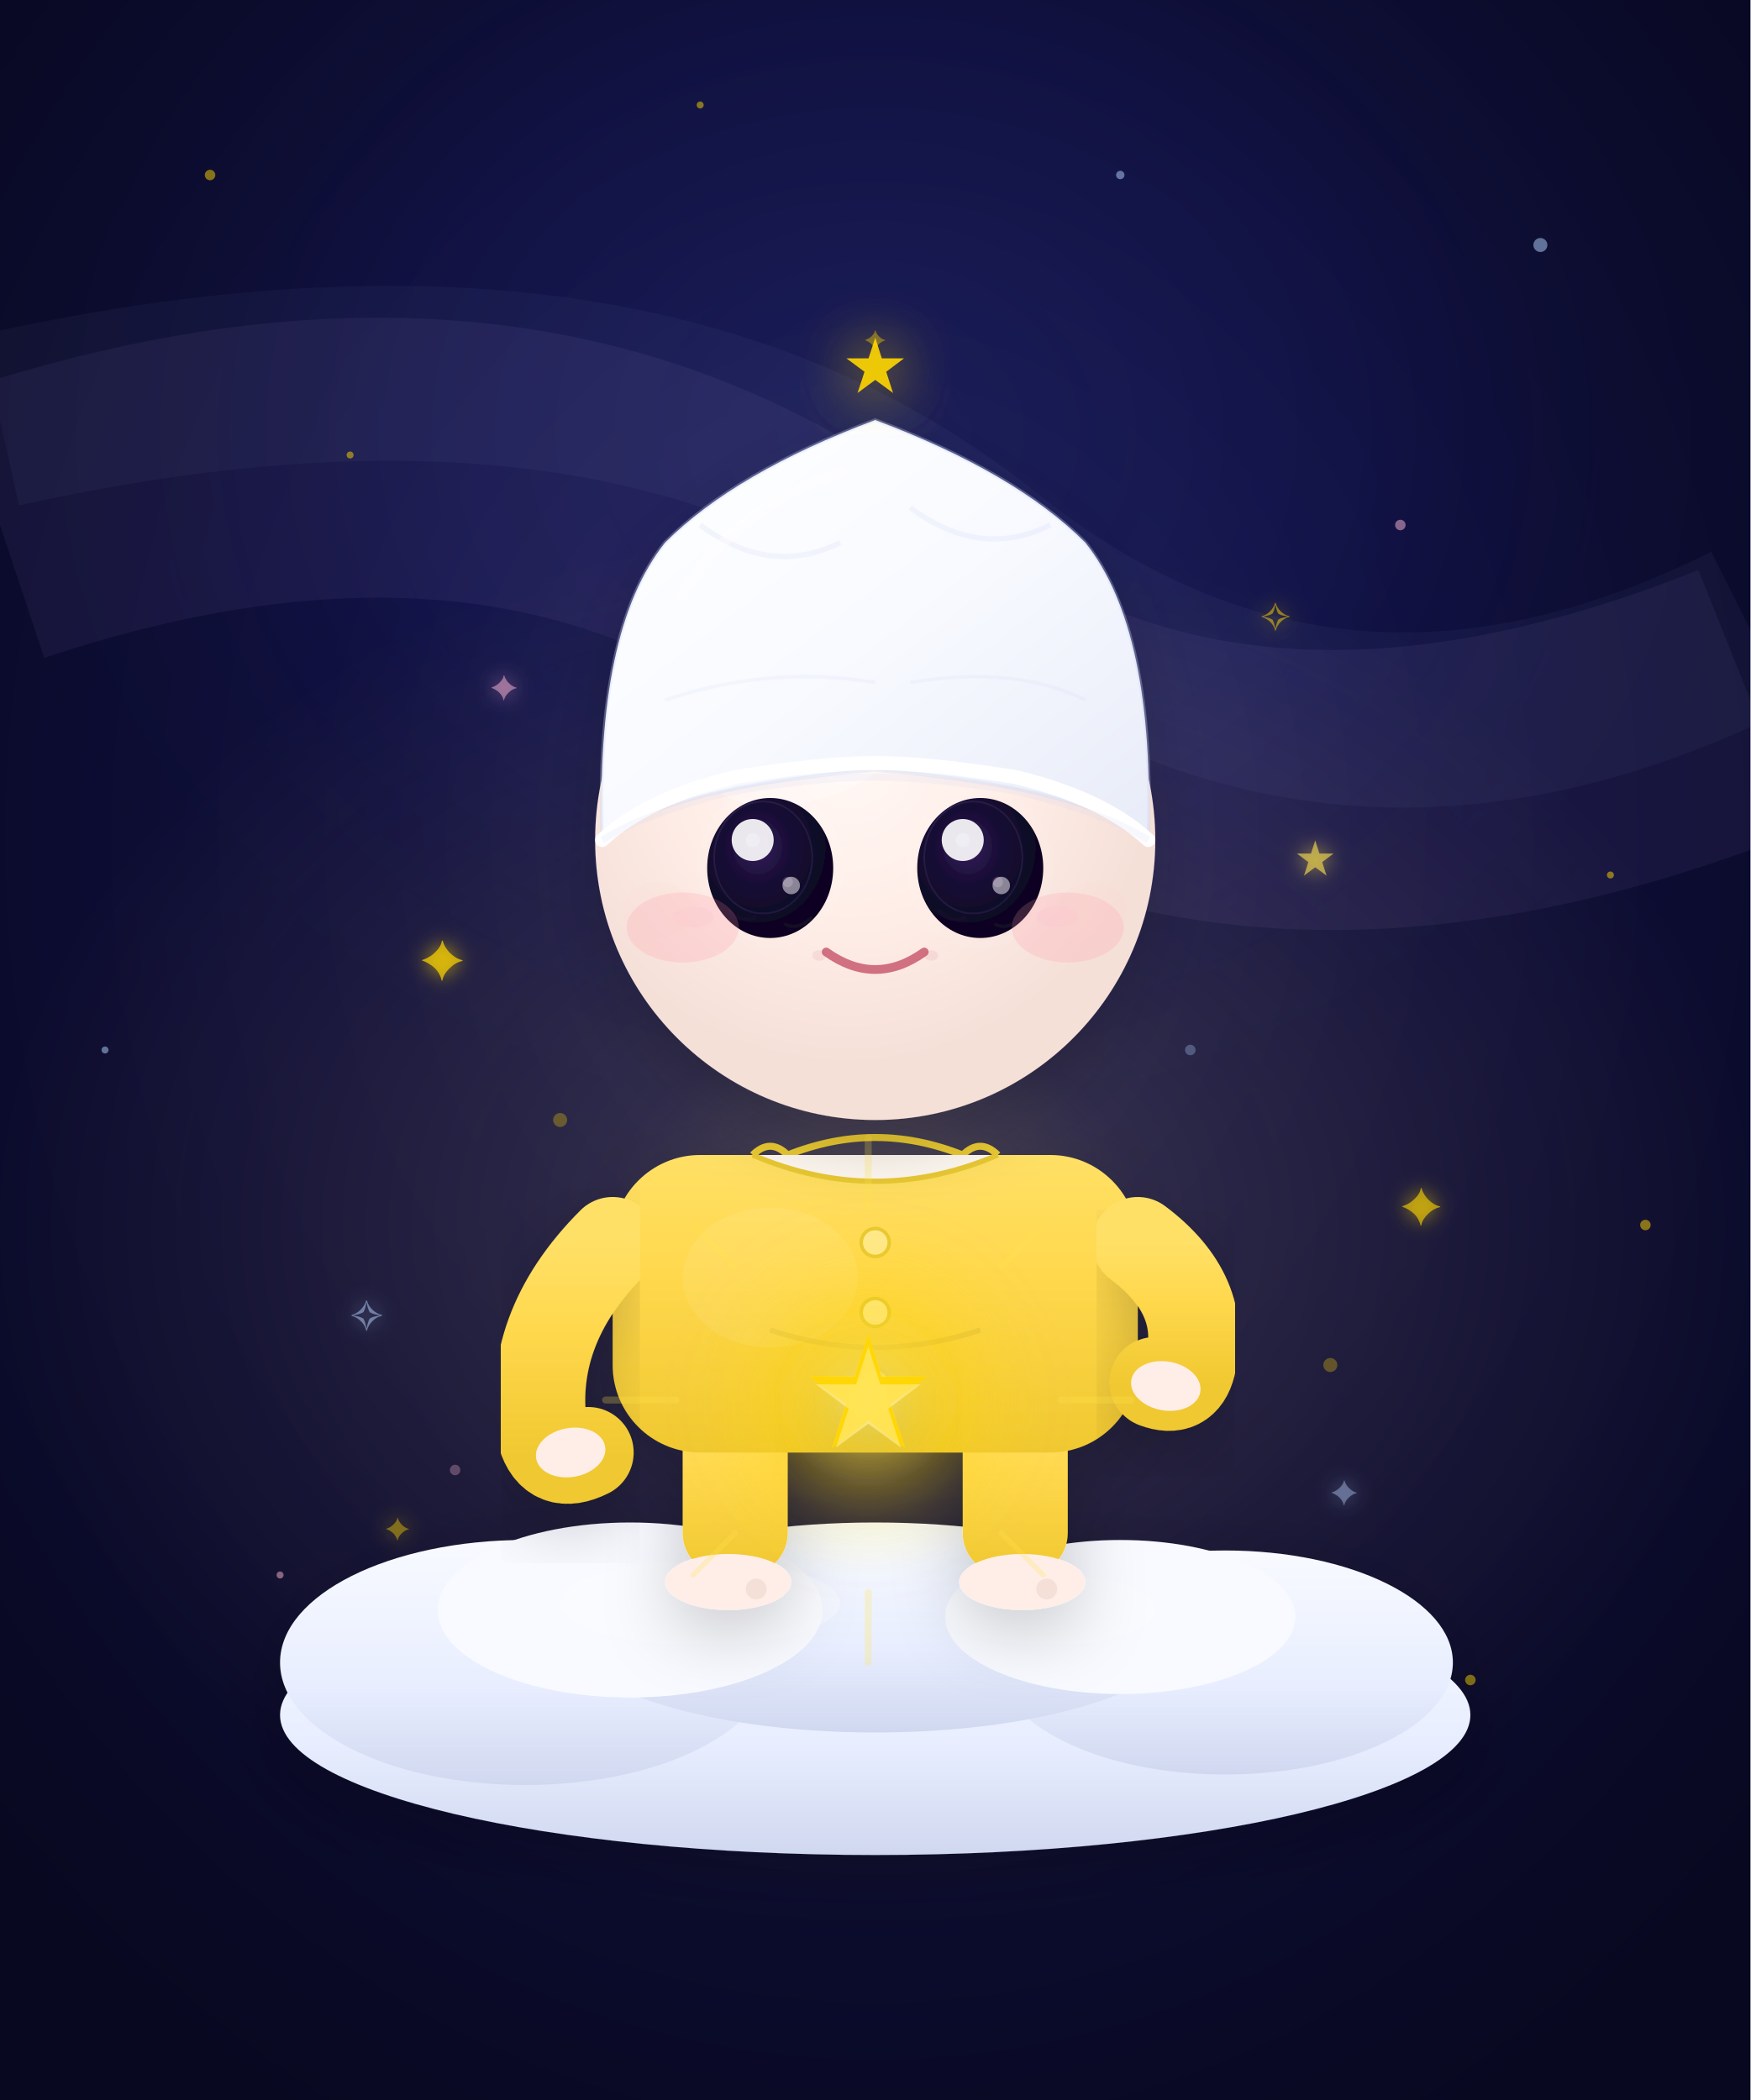
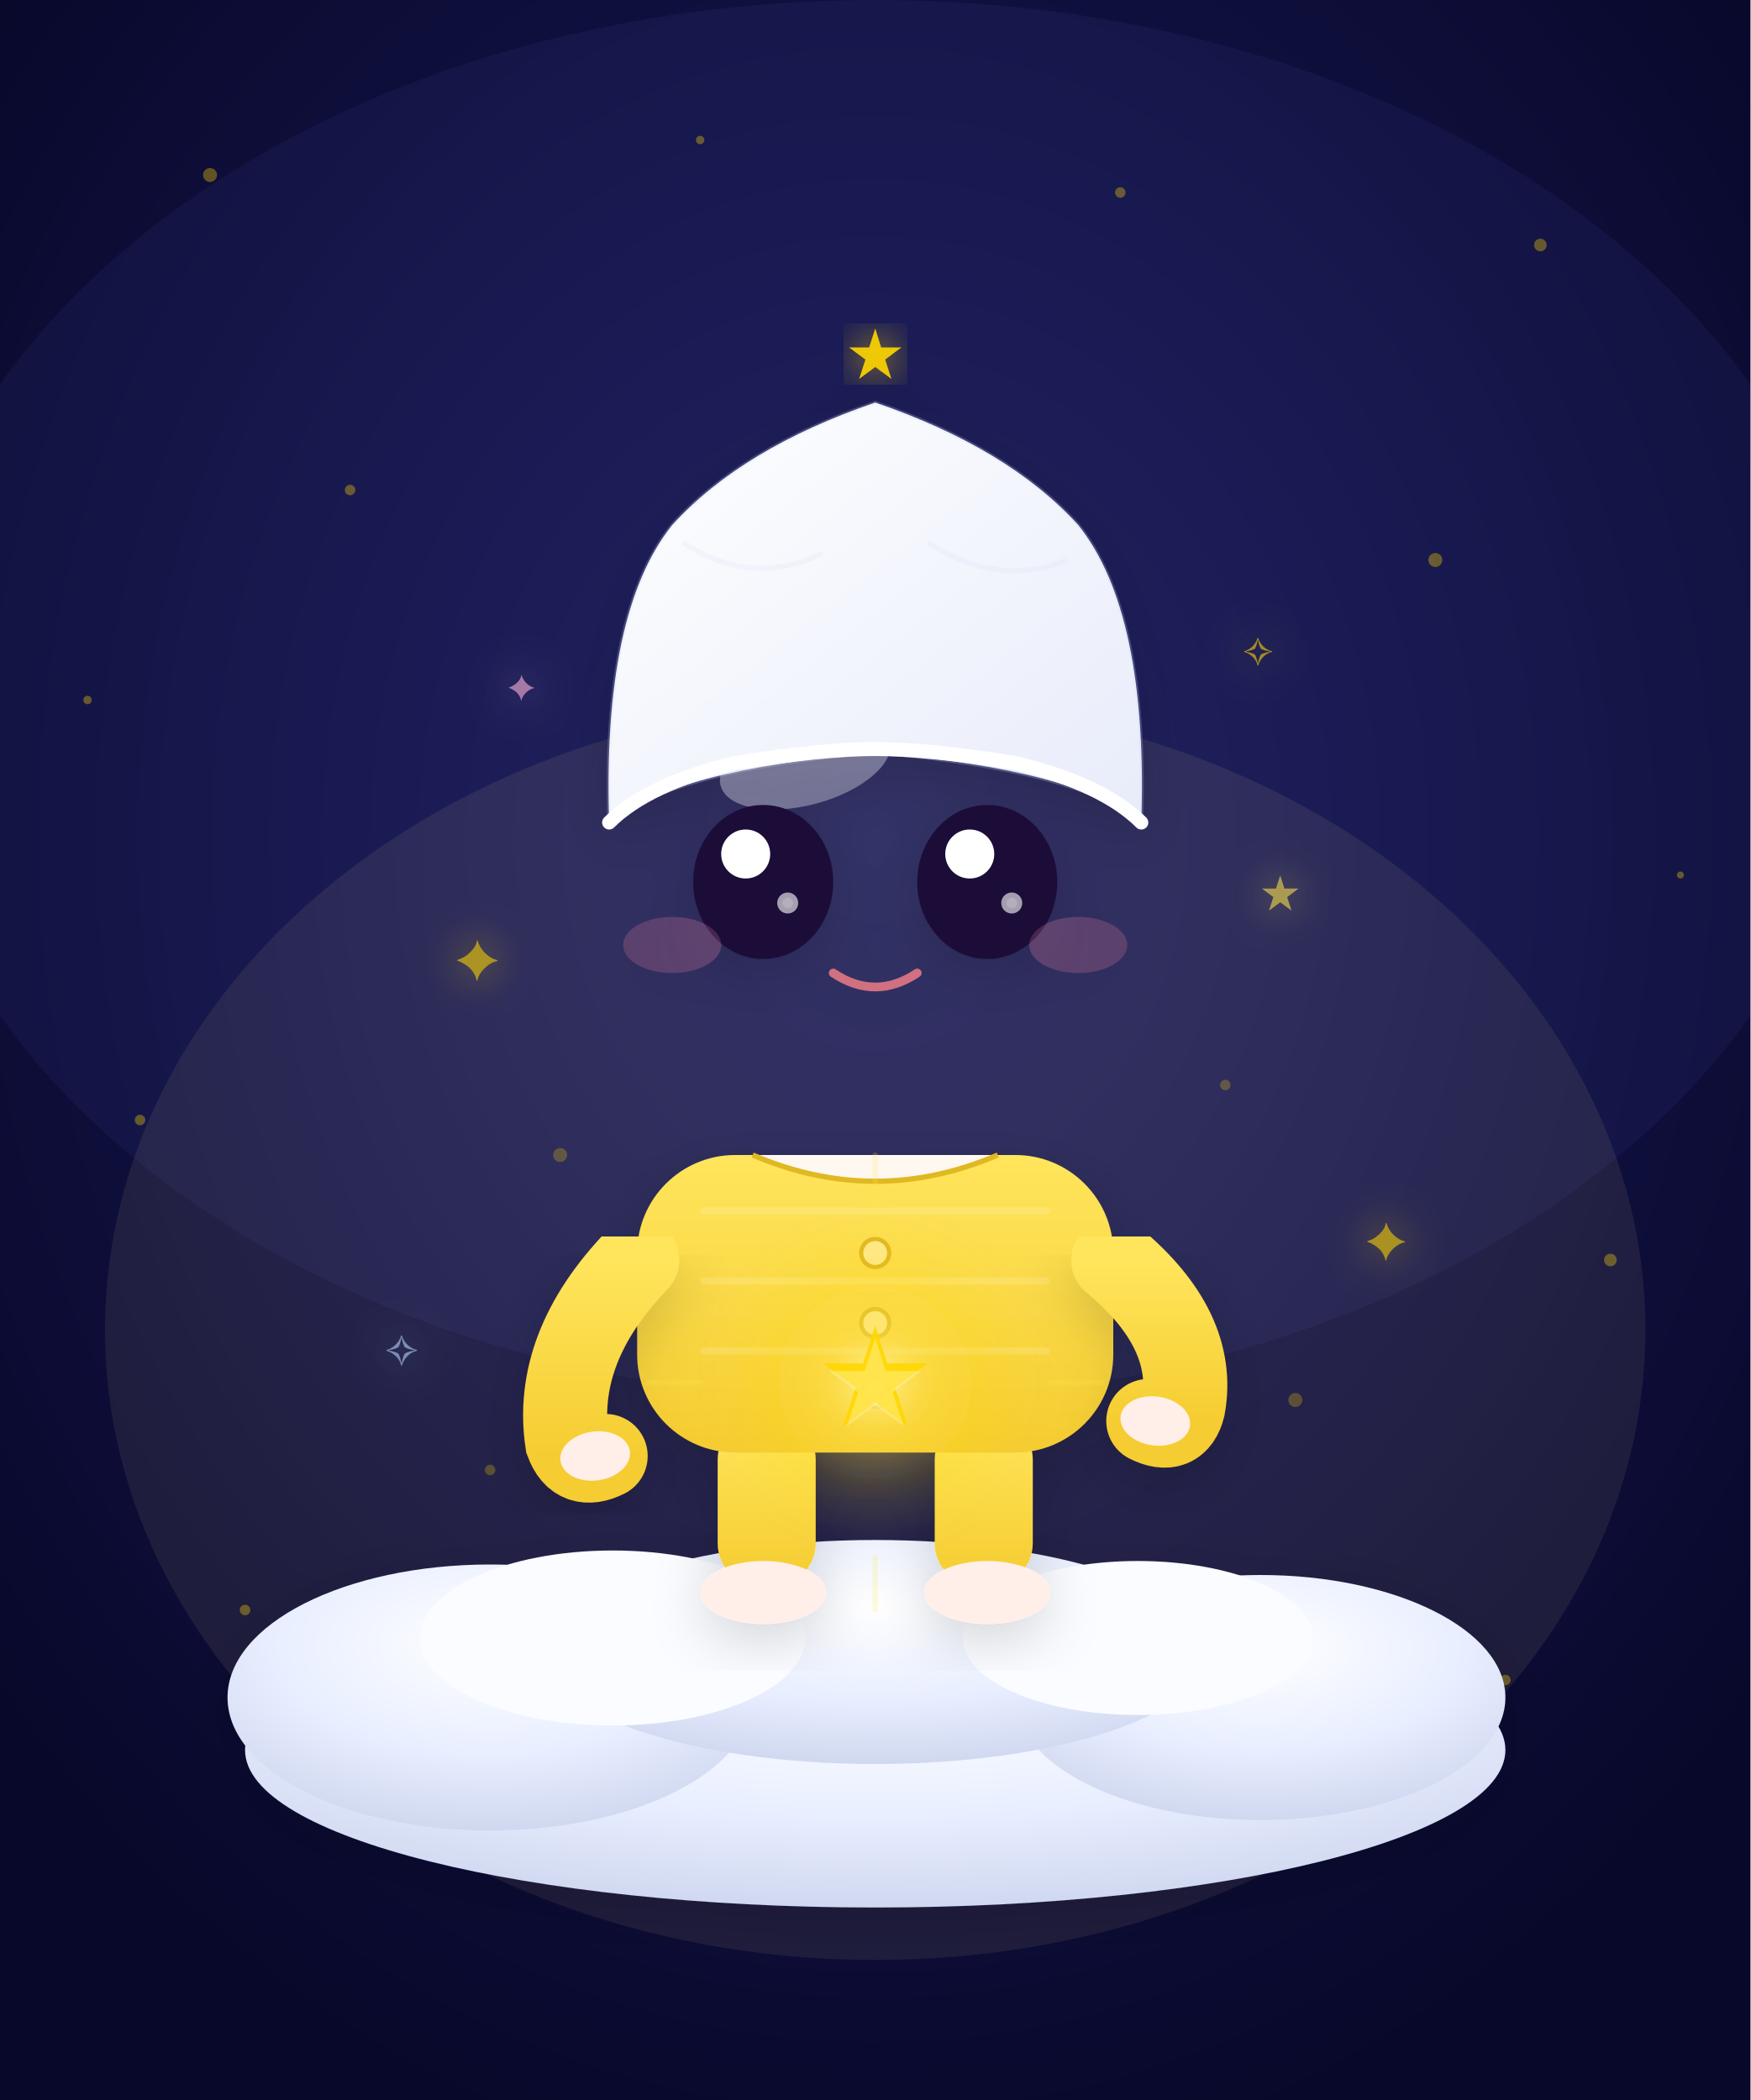
<svg xmlns="http://www.w3.org/2000/svg" viewBox="0 0 500 600" width="500" height="600">
  <defs>
-     <radialGradient id="nightSky" cx="50%" cy="40%" r="70%">
-       <stop offset="0%" stop-color="#1A1A4E" />
-       <stop offset="40%" stop-color="#0F0F3D" />
-       <stop offset="100%" stop-color="#080820" />
+     <radialGradient id="sky" cx="50%" cy="40%" r="65%">
+       <stop offset="0%" stop-color="#1E1E5A" />
+       <stop offset="50%" stop-color="#121245" />
+       <stop offset="100%" stop-color="#08082A" />
    </radialGradient>
-     <radialGradient id="galaxyGlow" cx="50%" cy="35%" r="45%">
-       <stop offset="0%" stop-color="rgba(100,120,255,0.12)" />
-       <stop offset="50%" stop-color="rgba(80,100,255,0.06)" />
-       <stop offset="100%" stop-color="rgba(0,0,0,0)" />
-     </radialGradient>
-     <linearGradient id="cloudGrad" x1="0%" y1="0%" x2="0%" y2="100%">
-       <stop offset="0%" stop-color="#F8FAFF" />
+     <radialGradient id="cloud" cx="50%" cy="30%" r="70%">
+       <stop offset="0%" stop-color="#FFFFFF" />
      <stop offset="60%" stop-color="#E8EEFF" />
      <stop offset="100%" stop-color="#D0D8F0" />
-     </linearGradient>
-     <radialGradient id="skinGrad" cx="45%" cy="35%" r="55%">
+     </radialGradient>
+     <radialGradient id="skin" cx="40%" cy="35%" r="60%">
      <stop offset="0%" stop-color="#FFF8F5" />
-       <stop offset="50%" stop-color="#FFEEE8" />
+       <stop offset="50%" stop-color="#FFEFE8" />
      <stop offset="100%" stop-color="#F5E0D8" />
    </radialGradient>
-     <linearGradient id="capGrad" x1="0%" y1="0%" x2="100%" y2="100%">
+     <linearGradient id="suit" x1="0%" y1="0%" x2="0%" y2="100%">
+       <stop offset="0%" stop-color="#FFE55C" />
+       <stop offset="100%" stop-color="#F5CC30" />
+     </linearGradient>
+     <linearGradient id="cap" x1="0%" y1="0%" x2="100%" y2="100%">
      <stop offset="0%" stop-color="#FFFFFF" />
-       <stop offset="50%" stop-color="#F8FAFF" />
-       <stop offset="100%" stop-color="#E8ECF8" />
+       <stop offset="100%" stop-color="#E8ECFA" />
    </linearGradient>
-     <linearGradient id="suitGrad" x1="0%" y1="0%" x2="0%" y2="100%">
-       <stop offset="0%" stop-color="#FFE066" />
-       <stop offset="40%" stop-color="#FFD84D" />
-       <stop offset="100%" stop-color="#F0C830" />
-     </linearGradient>
-     <radialGradient id="starGlowBig" cx="50%" cy="50%" r="50%">
-       <stop offset="0%" stop-color="#FFF8C4" stop-opacity="0.6" />
-       <stop offset="20%" stop-color="#FFE44D" stop-opacity="0.3" />
-       <stop offset="50%" stop-color="#FFD700" stop-opacity="0.1" />
+     <radialGradient id="starglow" cx="50%" cy="50%" r="50%">
+       <stop offset="0%" stop-color="#FFF8C4" stop-opacity="0.5" />
+       <stop offset="30%" stop-color="#FFE44D" stop-opacity="0.15" />
      <stop offset="100%" stop-color="#FFD700" stop-opacity="0" />
    </radialGradient>
-     <radialGradient id="warmLight" cx="50%" cy="50%" r="50%">
-       <stop offset="0%" stop-color="rgba(255,230,150,0.3)" />
-       <stop offset="30%" stop-color="rgba(255,220,130,0.12)" />
-       <stop offset="100%" stop-color="rgba(255,200,100,0)" />
-     </radialGradient>
-     <radialGradient id="eyeGrad" cx="40%" cy="35%" r="60%">
-       <stop offset="0%" stop-color="#3A2060" />
-       <stop offset="40%" stop-color="#1A0E38" />
-       <stop offset="100%" stop-color="#0A0520" />
-     </radialGradient>
-     <filter id="softShadow" x="-30%" y="-30%" width="160%" height="160%">
-       <feDropShadow dx="0" dy="6" stdDeviation="10" flood-color="rgba(0,0,20,0.2)" />
+     <filter id="shadow">
+       <feDropShadow dx="0" dy="5" stdDeviation="8" flood-color="rgba(0,0,20,0.15)" />
    </filter>
-     <filter id="glowFilter" x="-80%" y="-80%" width="260%" height="260%">
-       <feGaussianBlur stdDeviation="8" result="b" />
-       <feMerge>
-         <feMergeNode in="b" />
-         <feMergeNode in="SourceGraphic" />
-       </feMerge>
-     </filter>
-     <filter id="softGlow" x="-100%" y="-100%" width="300%" height="300%">
-       <feGaussianBlur stdDeviation="20" />
-     </filter>
-     <filter id="tinyGlow" x="-50%" y="-50%" width="200%" height="200%">
-       <feGaussianBlur stdDeviation="3" result="b" />
+     <filter id="glow">
+       <feGaussianBlur stdDeviation="6" result="b" />
      <feMerge>
        <feMergeNode in="b" />
        <feMergeNode in="SourceGraphic" />
      </feMerge>
    </filter>
  </defs>
-   <rect width="500" height="600" fill="url(#nightSky)" />
-   <ellipse cx="250" cy="200" rx="300" ry="250" fill="url(#galaxyGlow)" />
-   <path d="M0,150 Q150,100 250,180 Q350,260 500,200" fill="none" stroke="rgba(200,180,255,0.06)" stroke-width="80" />
-   <path d="M0,120 Q180,80 280,160 Q380,240 500,180" fill="none" stroke="rgba(180,200,255,0.04)" stroke-width="50" />
-   <g opacity="0.5">
-     <circle cx="60" cy="50" r="1.5" fill="#FFD700">
-       <animate attributeName="opacity" values="0.3;0.8;0.3" dur="2s" repeatCount="indefinite" />
+   <rect width="500" height="600" fill="url(#sky)" />
+   <ellipse cx="250" cy="200" rx="280" ry="200" fill="rgba(120,140,255,0.06)" />
+   <g fill="#FFD700" opacity="0.35">
+     <circle cx="60" cy="50" r="2">
+       <animate attributeName="opacity" values="0.2;0.8;0.2" dur="2s" repeatCount="indefinite" />
    </circle>
-     <circle cx="440" cy="70" r="2" fill="#B8D4FF">
-       <animate attributeName="opacity" values="0.2;0.7;0.2" dur="2.5s" repeatCount="indefinite" />
+     <circle cx="440" cy="70" r="1.8">
+       <animate attributeName="opacity" values="0.3;0.9;0.3" dur="2.5s" repeatCount="indefinite" />
    </circle>
-     <circle cx="100" cy="130" r="1" fill="#FFD700">
-       <animate attributeName="opacity" values="0.4;0.9;0.4" dur="1.8s" repeatCount="indefinite" />
+     <circle cx="100" cy="140" r="1.5">
+       <animate attributeName="opacity" values="0.2;0.7;0.2" dur="1.8s" repeatCount="indefinite" />
    </circle>
-     <circle cx="400" cy="150" r="1.5" fill="#FFB8D8">
+     <circle cx="410" cy="160" r="2">
      <animate attributeName="opacity" values="0.3;0.8;0.3" dur="3s" repeatCount="indefinite" />
    </circle>
-     <circle cx="30" cy="300" r="1" fill="#B8D4FF">
-       <animate attributeName="opacity" values="0.2;0.7;0.2" dur="2.2s" repeatCount="indefinite" />
-     </circle>
-     <circle cx="470" cy="350" r="1.5" fill="#FFD700">
-       <animate attributeName="opacity" values="0.3;0.8;0.3" dur="2.8s" repeatCount="indefinite" />
-     </circle>
-     <circle cx="80" cy="450" r="1" fill="#FFB8D8">
-       <animate attributeName="opacity" values="0.2;0.7;0.2" dur="1.5s" repeatCount="indefinite" />
-     </circle>
-     <circle cx="420" cy="480" r="1.5" fill="#FFD700">
-       <animate attributeName="opacity" values="0.3;0.8;0.3" dur="2s" repeatCount="indefinite" />
-     </circle>
-     <circle cx="200" cy="30" r="1" fill="#FFD700" />
-     <circle cx="320" cy="50" r="1.2" fill="#B8D4FF" />
-     <circle cx="460" cy="250" r="1" fill="#FFD700" />
+     <circle cx="40" cy="320" r="1.5" />
+     <circle cx="460" cy="360" r="1.8" />
+     <circle cx="70" cy="460" r="1.5" />
+     <circle cx="430" cy="480" r="1.5" />
+     <circle cx="200" cy="40" r="1.2" />
+     <circle cx="320" cy="55" r="1.5" />
+     <circle cx="480" cy="250" r="1" />
+     <circle cx="25" cy="200" r="1.2" />
  </g>
-   <ellipse cx="250" cy="350" rx="250" ry="200" fill="url(#warmLight)" />
-   <g filter="url(#softShadow)">
-     <ellipse cx="250" cy="490" rx="170" ry="40" fill="url(#cloudGrad)" />
-     <ellipse cx="150" cy="475" rx="70" ry="35" fill="url(#cloudGrad)" />
-     <ellipse cx="350" cy="475" rx="65" ry="32" fill="url(#cloudGrad)" />
-     <ellipse cx="250" cy="465" rx="90" ry="30" fill="url(#cloudGrad)" />
-     <ellipse cx="180" cy="460" rx="55" ry="25" fill="#F8FAFF" />
-     <ellipse cx="320" cy="462" rx="50" ry="22" fill="#F8FAFF" />
-     <ellipse cx="200" cy="458" rx="40" ry="12" fill="rgba(255,255,255,0.3)" />
-     <ellipse cx="300" cy="460" rx="30" ry="10" fill="rgba(255,255,255,0.2)" />
+   <ellipse cx="250" cy="380" rx="220" ry="180" fill="rgba(255,230,150,0.08)" />
+   <g filter="url(#shadow)">
+     <ellipse cx="250" cy="500" rx="180" ry="45" fill="url(#cloud)" />
+     <ellipse cx="140" cy="485" rx="75" ry="38" fill="url(#cloud)" />
+     <ellipse cx="360" cy="485" rx="70" ry="35" fill="url(#cloud)" />
+     <ellipse cx="250" cy="472" rx="95" ry="32" fill="url(#cloud)" />
+     <ellipse cx="175" cy="468" rx="55" ry="25" fill="#FAFCFF" />
+     <ellipse cx="325" cy="468" rx="50" ry="22" fill="#FAFCFF" />
  </g>
-   <g filter="url(#softShadow)">
-     <rect x="195" y="400" width="30" height="50" rx="12" fill="url(#suitGrad)" />
-     <rect x="275" y="400" width="30" height="50" rx="12" fill="url(#suitGrad)" />
-     <ellipse cx="208" cy="452" rx="18" ry="8" fill="#FFEEE8" />
-     <ellipse cx="292" cy="452" rx="18" ry="8" fill="#FFEEE8" />
-     <circle cx="216" cy="454" r="3" fill="#F5E0D8" />
-     <circle cx="299" cy="454" r="3" fill="#F5E0D8" />
-     <rect x="175" y="330" width="150" height="85" rx="25" fill="url(#suitGrad)" />
-     <circle cx="250" cy="355" r="4" fill="#FFE88C" stroke="#E8C830" stroke-width="1" />
-     <circle cx="250" cy="375" r="4" fill="#FFE88C" stroke="#E8C830" stroke-width="1" />
-     <circle cx="250" cy="395" r="4" fill="#FFE88C" stroke="#E8C830" stroke-width="1" />
-     <path d="M215,330 Q220,325 225,330 Q250,320 275,330 Q280,325 285,330" fill="none" stroke="#E8C830" stroke-width="2" />
-     <path d="M215,330 Q250,345 285,330" fill="#FFF8F0" stroke="#E8C830" stroke-width="1.5" />
-     <path d="M220,380 Q250,390 280,380" fill="none" stroke="rgba(200,170,50,0.3)" stroke-width="1.5" />
-     <ellipse cx="220" cy="365" rx="25" ry="20" fill="rgba(255,255,255,0.08)" />
+   <g filter="url(#shadow)">
+     <rect x="205" y="405" width="28" height="48" rx="12" fill="url(#suit)" />
+     <rect x="267" y="405" width="28" height="48" rx="12" fill="url(#suit)" />
+     <ellipse cx="218" cy="455" rx="18" ry="9" fill="#FFEFE8" />
+     <ellipse cx="282" cy="455" rx="18" ry="9" fill="#FFEFE8" />
+     <rect x="182" y="330" width="136" height="85" rx="28" fill="url(#suit)" />
+     <rect x="200" y="345" width="100" height="2" rx="1" fill="rgba(255,255,255,0.15)" />
+     <rect x="200" y="365" width="100" height="2" rx="1" fill="rgba(255,255,255,0.15)" />
+     <rect x="200" y="385" width="100" height="2" rx="1" fill="rgba(255,255,255,0.15)" />
+     <circle cx="250" cy="358" r="4" fill="#FFE88C" stroke="#E0B820" stroke-width="1.2" />
+     <circle cx="250" cy="378" r="4" fill="#FFE88C" stroke="#E0B820" stroke-width="1.2" />
+     <circle cx="250" cy="398" r="4" fill="#FFE88C" stroke="#E0B820" stroke-width="1.2" />
+     <path d="M215,330 Q250,345 285,330" fill="#FFF8F0" stroke="#E0B820" stroke-width="1.5" />
  </g>
-   <g filter="url(#softShadow)">
-     <path d="M175,355 Q150,380 155,410 Q158,420 168,415" fill="none" stroke="url(#suitGrad)" stroke-width="26" stroke-linecap="round" />
-     <ellipse cx="163" cy="415" rx="10" ry="7" fill="#FFEEE8" transform="rotate(-10,163,415)" />
+   <g filter="url(#shadow)">
+     <path d="M182,360 Q158,385 162,412 Q165,420 173,416" fill="none" stroke="url(#suit)" stroke-width="24" stroke-linecap="round" />
+     <ellipse cx="170" cy="416" rx="10" ry="7" fill="#FFEFE8" transform="rotate(-8,170,416)" />
+     <path d="M318,360 Q342,380 338,402 Q336,410 328,406" fill="none" stroke="url(#suit)" stroke-width="24" stroke-linecap="round" />
+     <ellipse cx="330" cy="406" rx="10" ry="7" fill="#FFEFE8" transform="rotate(8,330,406)" />
  </g>
-   <g filter="url(#softShadow)">
-     <path d="M325,355 Q345,370 340,390 Q338,398 330,395" fill="none" stroke="url(#suitGrad)" stroke-width="26" stroke-linecap="round" />
-     <ellipse cx="333" cy="396" rx="10" ry="7" fill="#FFEEE8" transform="rotate(10,333,396)" />
+   <g filter="url(#glow)">
+     <circle cx="250" cy="395" r="45" fill="url(#starglow)" />
+     <circle cx="250" cy="395" r="30" fill="url(#starglow)" />
  </g>
-   <g filter="url(#glowFilter)">
-     <circle cx="248" cy="400" r="50" fill="url(#starGlowBig)" />
-     <circle cx="248" cy="400" r="35" fill="url(#starGlowBig)" />
+   <text x="250" y="407" text-anchor="middle" font-size="40" fill="#FFD700" opacity="0.9">★</text>
+   <text x="250" y="407" text-anchor="middle" font-size="35" fill="#FFF8C4" opacity="0.35">★</text>
+   <g stroke="#FFE44D" stroke-width="1.5" stroke-linecap="round" opacity="0.2">
+     <line x1="250" y1="345" x2="250" y2="330">
+       <animate attributeName="opacity" values="0.1;0.4;0.1" dur="1.5s" repeatCount="indefinite" />
+     </line>
+     <line x1="250" y1="445" x2="250" y2="460">
+       <animate attributeName="opacity" values="0.1;0.4;0.1" dur="1.8s" repeatCount="indefinite" />
+     </line>
+     <line x1="200" y1="395" x2="185" y2="395">
+       <animate attributeName="opacity" values="0.1;0.4;0.1" dur="2s" repeatCount="indefinite" />
+     </line>
+     <line x1="300" y1="395" x2="315" y2="395">
+       <animate attributeName="opacity" values="0.1;0.4;0.1" dur="1.6s" repeatCount="indefinite" />
+     </line>
  </g>
-   <g filter="url(#softShadow)">
-     <text x="248" y="413" text-anchor="middle" font-size="45" fill="#FFD700" opacity="0.9">★</text>
-     <text x="248" y="413" text-anchor="middle" font-size="40" fill="#FFF8C4" opacity="0.4">★</text>
+   <g filter="url(#shadow)">
+     <circle cx="250" cy="245" rx="78" fill="url(#skin)" />
+     <ellipse cx="230" cy="218" rx="25" ry="12" fill="rgba(255,255,255,0.3)" transform="rotate(-15,230,218)" />
+     <path d="M174,235 Q172,175 192,150 Q212,128 250,115 Q288,128 308,150 Q328,175 326,235 Q308,220 250,215 Q192,220 174,235Z" fill="url(#cap)" stroke="rgba(200,210,240,0.2)" stroke-width="1" />
+     <path d="M195,155 Q215,168 235,158" fill="none" stroke="rgba(200,210,240,0.15)" stroke-width="1.5" />
+     <path d="M265,155 Q285,168 305,160" fill="none" stroke="rgba(200,210,240,0.15)" stroke-width="1.5" />
+     <path d="M174,235 Q185,224 210,218 Q235,214 250,214 Q265,214 290,218 Q315,224 326,235" fill="none" stroke="#FFF" stroke-width="4" stroke-linecap="round" />
+     <g filter="url(#glow)">
+       <text x="250" y="108" text-anchor="middle" font-size="20" fill="#FFD700" opacity="0.9">★</text>
+     </g>
+     <ellipse cx="218" cy="252" rx="20" ry="22" fill="#1A0E38" />
+     <circle cx="214" cy="245" r="2.5" fill="rgba(200,200,255,0.3)" />
+     <circle cx="225" cy="258" r="1.5" fill="rgba(255,200,255,0.2)" />
+     <circle cx="213" cy="244" r="7" fill="#FFF" />
+     <circle cx="225" cy="258" r="3" fill="rgba(255,255,255,0.6)" />
+     <ellipse cx="282" cy="252" rx="20" ry="22" fill="#1A0E38" />
+     <circle cx="278" cy="245" r="2.5" fill="rgba(200,200,255,0.3)" />
+     <circle cx="289" cy="258" r="1.5" fill="rgba(255,200,255,0.2)" />
+     <circle cx="277" cy="244" r="7" fill="#FFF" />
+     <circle cx="289" cy="258" r="3" fill="rgba(255,255,255,0.6)" />
+     <ellipse cx="192" cy="270" rx="14" ry="8" fill="rgba(255,140,165,0.2)" />
+     <ellipse cx="308" cy="270" rx="14" ry="8" fill="rgba(255,140,165,0.2)" />
+     <path d="M238,278 Q250,286 262,278" fill="none" stroke="#D07080" stroke-width="2.5" stroke-linecap="round" />
  </g>
-   <g opacity="0.25">
-     <line x1="248" y1="345" x2="248" y2="325" stroke="#FFE44D" stroke-width="2" stroke-linecap="round">
-       <animate attributeName="opacity" values="0.2;0.5;0.2" dur="1.5s" repeatCount="indefinite" />
-     </line>
-     <line x1="248" y1="455" x2="248" y2="475" stroke="#FFE44D" stroke-width="2" stroke-linecap="round">
-       <animate attributeName="opacity" values="0.2;0.5;0.2" dur="1.8s" repeatCount="indefinite" />
-     </line>
-     <line x1="193" y1="400" x2="173" y2="400" stroke="#FFE44D" stroke-width="2" stroke-linecap="round">
-       <animate attributeName="opacity" values="0.2;0.5;0.2" dur="2s" repeatCount="indefinite" />
-     </line>
-     <line x1="303" y1="400" x2="323" y2="400" stroke="#FFE44D" stroke-width="2" stroke-linecap="round">
-       <animate attributeName="opacity" values="0.2;0.5;0.2" dur="1.6s" repeatCount="indefinite" />
-     </line>
-     <line x1="210" y1="362" x2="198" y2="350" stroke="#FFE44D" stroke-width="1.5" stroke-linecap="round" />
-     <line x1="286" y1="362" x2="298" y2="350" stroke="#FFE44D" stroke-width="1.5" stroke-linecap="round" />
-     <line x1="210" y1="438" x2="198" y2="450" stroke="#FFE44D" stroke-width="1.5" stroke-linecap="round" />
-     <line x1="286" y1="438" x2="298" y2="450" stroke="#FFE44D" stroke-width="1.5" stroke-linecap="round" />
-   </g>
-   <g filter="url(#softShadow)">
-     <ellipse cx="250" cy="225" rx="75" ry="20" fill="#FFF0E8" opacity="0.3" />
-     <circle cx="250" cy="240" r="80" fill="url(#skinGrad)" />
-     <ellipse cx="230" cy="215" rx="28" ry="14" fill="rgba(255,255,255,0.3)" transform="rotate(-15,230,215)" />
-     <path d="M172,240 Q170,180 190,155 Q210,135 250,120 Q290,135 310,155 Q330,180 328,240 Q310,225 250,220 Q190,225 172,240Z" fill="url(#capGrad)" stroke="rgba(200,210,240,0.3)" stroke-width="1" />
-     <path d="M200,150 Q220,165 240,155" fill="none" stroke="rgba(200,210,240,0.2)" stroke-width="1.5" />
-     <path d="M260,145 Q280,160 300,150" fill="none" stroke="rgba(200,210,240,0.2)" stroke-width="1.5" />
-     <path d="M190,200 Q220,190 250,195" fill="none" stroke="rgba(200,210,240,0.15)" stroke-width="1" />
-     <path d="M260,195 Q290,190 310,200" fill="none" stroke="rgba(200,210,240,0.15)" stroke-width="1" />
-     <path d="M195,170 Q210,145 240,135" fill="none" stroke="rgba(255,255,255,0.4)" stroke-width="3" stroke-linecap="round" />
-     <path d="M172,240 Q185,228 210,222 Q235,218 250,218 Q265,218 290,222 Q315,228 328,240" fill="none" stroke="#FFFFFF" stroke-width="4" stroke-linecap="round" />
-     <path d="M172,240 Q185,232 210,226 Q235,222 250,222 Q265,222 290,226 Q315,232 328,240" fill="none" stroke="rgba(200,210,240,0.15)" stroke-width="2" />
-     <g filter="url(#glowFilter)">
-       <text x="250" y="112" text-anchor="middle" font-size="22" fill="#FFD700" opacity="0.9">★</text>
-     </g>
-     <g opacity="0.4">
-       <text x="250" y="100" text-anchor="middle" font-size="8" fill="#FFD700">✦</text>
-     </g>
-     <ellipse cx="220" cy="248" rx="18" ry="20" fill="url(#eyeGrad)" />
-     <ellipse cx="218" cy="245" rx="14" ry="16" fill="none" stroke="rgba(180,180,255,0.1)" stroke-width="0.5" />
-     <circle cx="215" cy="240" r="2" fill="rgba(200,200,255,0.3)" />
-     <circle cx="225" cy="252" r="1.5" fill="rgba(255,200,255,0.2)" />
-     <circle cx="215" cy="240" r="6" fill="rgba(255,255,255,0.9)" />
-     <circle cx="226" cy="253" r="2.5" fill="rgba(255,255,255,0.5)" />
-     <path d="M208,260 Q212,264 216,262" fill="none" stroke="rgba(60,30,80,0.15)" stroke-width="1" />
-     <path d="M224,264 Q228,266 232,262" fill="none" stroke="rgba(60,30,80,0.15)" stroke-width="1" />
-     <ellipse cx="280" cy="248" rx="18" ry="20" fill="url(#eyeGrad)" />
-     <ellipse cx="278" cy="245" rx="14" ry="16" fill="none" stroke="rgba(180,180,255,0.1)" stroke-width="0.5" />
-     <circle cx="275" cy="240" r="2" fill="rgba(200,200,255,0.3)" />
-     <circle cx="285" cy="252" r="1.5" fill="rgba(255,200,255,0.2)" />
-     <circle cx="275" cy="240" r="6" fill="rgba(255,255,255,0.9)" />
-     <circle cx="286" cy="253" r="2.5" fill="rgba(255,255,255,0.5)" />
-     <path d="M268,260 Q272,264 276,262" fill="none" stroke="rgba(60,30,80,0.15)" stroke-width="1" />
-     <path d="M284,264 Q288,266 292,262" fill="none" stroke="rgba(60,30,80,0.15)" stroke-width="1" />
-     <ellipse cx="220" cy="248" rx="20" ry="22" fill="none" stroke="rgba(255,255,255,0.06)" stroke-width="2" />
-     <ellipse cx="280" cy="248" rx="20" ry="22" fill="none" stroke="rgba(255,255,255,0.06)" stroke-width="2" />
-     <ellipse cx="195" cy="265" rx="16" ry="10" fill="rgba(255,140,160,0.2)" />
-     <ellipse cx="305" cy="265" rx="16" ry="10" fill="rgba(255,140,160,0.2)" />
-     <ellipse cx="198" cy="262" rx="6" ry="3" fill="rgba(255,180,200,0.15)" />
-     <ellipse cx="302" cy="262" rx="6" ry="3" fill="rgba(255,180,200,0.15)" />
-     <path d="M236,272 Q250,282 264,272" fill="none" stroke="#D07080" stroke-width="2.5" stroke-linecap="round" />
-     <ellipse cx="234" cy="273" rx="2" ry="1.5" fill="rgba(200,80,110,0.1)" />
-     <ellipse cx="266" cy="273" rx="2" ry="1.5" fill="rgba(200,80,110,0.1)" />
-     <ellipse cx="188" cy="260" rx="10" ry="8" fill="rgba(255,200,190,0.08)" />
-     <ellipse cx="312" cy="260" rx="10" ry="8" fill="rgba(255,200,190,0.08)" />
-   </g>
-   <g filter="url(#tinyGlow)">
-     <text x="120" y="280" font-size="16" fill="#FFD700" opacity="0.7">✦
-       <animate attributeName="y" values="280;270;280" dur="3s" repeatCount="indefinite" />
+   <g filter="url(#glow)" opacity="0.6">
+     <text x="130" y="280" font-size="16" fill="#FFD700">✦
+       <animate attributeName="y" values="280;268;280" dur="3s" repeatCount="indefinite" />
    </text>
-     <text x="370" y="250" font-size="14" fill="#FFE44D" opacity="0.6">★
-       <animate attributeName="y" values="250;240;250" dur="2.5s" repeatCount="indefinite" />
+     <text x="360" y="260" font-size="14" fill="#FFE44D">★
+       <animate attributeName="y" values="260;250;260" dur="2.8s" repeatCount="indefinite" />
    </text>
-     <text x="100" y="380" font-size="12" fill="#B8D4FF" opacity="0.5">✧
-       <animate attributeName="y" values="380;370;380" dur="3.5s" repeatCount="indefinite" />
+     <text x="110" y="390" font-size="12" fill="#B8D4FF">✧
+       <animate attributeName="y" values="390;380;390" dur="3.5s" repeatCount="indefinite" />
    </text>
-     <text x="400" y="350" font-size="15" fill="#FFD700" opacity="0.6">✦
-       <animate attributeName="y" values="350;340;350" dur="2.8s" repeatCount="indefinite" />
+     <text x="390" y="360" font-size="15" fill="#FFD700">✦
+       <animate attributeName="y" values="360;348;360" dur="2.5s" repeatCount="indefinite" />
    </text>
-     <text x="140" y="200" font-size="10" fill="#FFB8D8" opacity="0.5">✦
+     <text x="145" y="200" font-size="10" fill="#FFB8D8">✦
      <animate attributeName="y" values="200;192;200" dur="4s" repeatCount="indefinite" />
    </text>
-     <text x="360" y="180" font-size="11" fill="#FFD700" opacity="0.5">✧
-       <animate attributeName="y" values="180;172;180" dur="3.2s" repeatCount="indefinite" />
-     </text>
-     <text x="380" y="430" font-size="10" fill="#B8D4FF" opacity="0.4">✦
-       <animate attributeName="y" values="430;422;430" dur="2.7s" repeatCount="indefinite" />
-     </text>
-     <text x="110" y="440" font-size="9" fill="#FFD700" opacity="0.4">✦
-       <animate attributeName="y" values="440;432;440" dur="3.8s" repeatCount="indefinite" />
+     <text x="355" y="190" font-size="11" fill="#FFD700">✧
+       <animate attributeName="y" values="190;180;190" dur="3.2s" repeatCount="indefinite" />
    </text>
  </g>
-   <g opacity="0.3">
-     <circle cx="160" cy="320" r="2" fill="#FFD700">
-       <animate attributeName="opacity" values="0.2;0.6;0.2" dur="2s" repeatCount="indefinite" />
+   <g fill="#FFD700" opacity="0.25">
+     <circle cx="160" cy="330" r="2">
+       <animate attributeName="opacity" values="0.1;0.5;0.1" dur="2.2s" repeatCount="indefinite" />
    </circle>
-     <circle cx="340" cy="300" r="1.5" fill="#B8D4FF">
-       <animate attributeName="opacity" values="0.2;0.6;0.2" dur="2.5s" repeatCount="indefinite" />
+     <circle cx="350" cy="310" r="1.5">
+       <animate attributeName="opacity" values="0.1;0.5;0.1" dur="2.8s" repeatCount="indefinite" />
    </circle>
-     <circle cx="130" cy="420" r="1.5" fill="#FFB8D8">
-       <animate attributeName="opacity" values="0.2;0.6;0.2" dur="3s" repeatCount="indefinite" />
+     <circle cx="140" cy="420" r="1.5">
+       <animate attributeName="opacity" values="0.1;0.5;0.1" dur="3s" repeatCount="indefinite" />
    </circle>
-     <circle cx="380" cy="390" r="2" fill="#FFD700">
-       <animate attributeName="opacity" values="0.2;0.6;0.2" dur="1.8s" repeatCount="indefinite" />
+     <circle cx="370" cy="400" r="2">
+       <animate attributeName="opacity" values="0.1;0.5;0.1" dur="1.8s" repeatCount="indefinite" />
    </circle>
  </g>
</svg>
